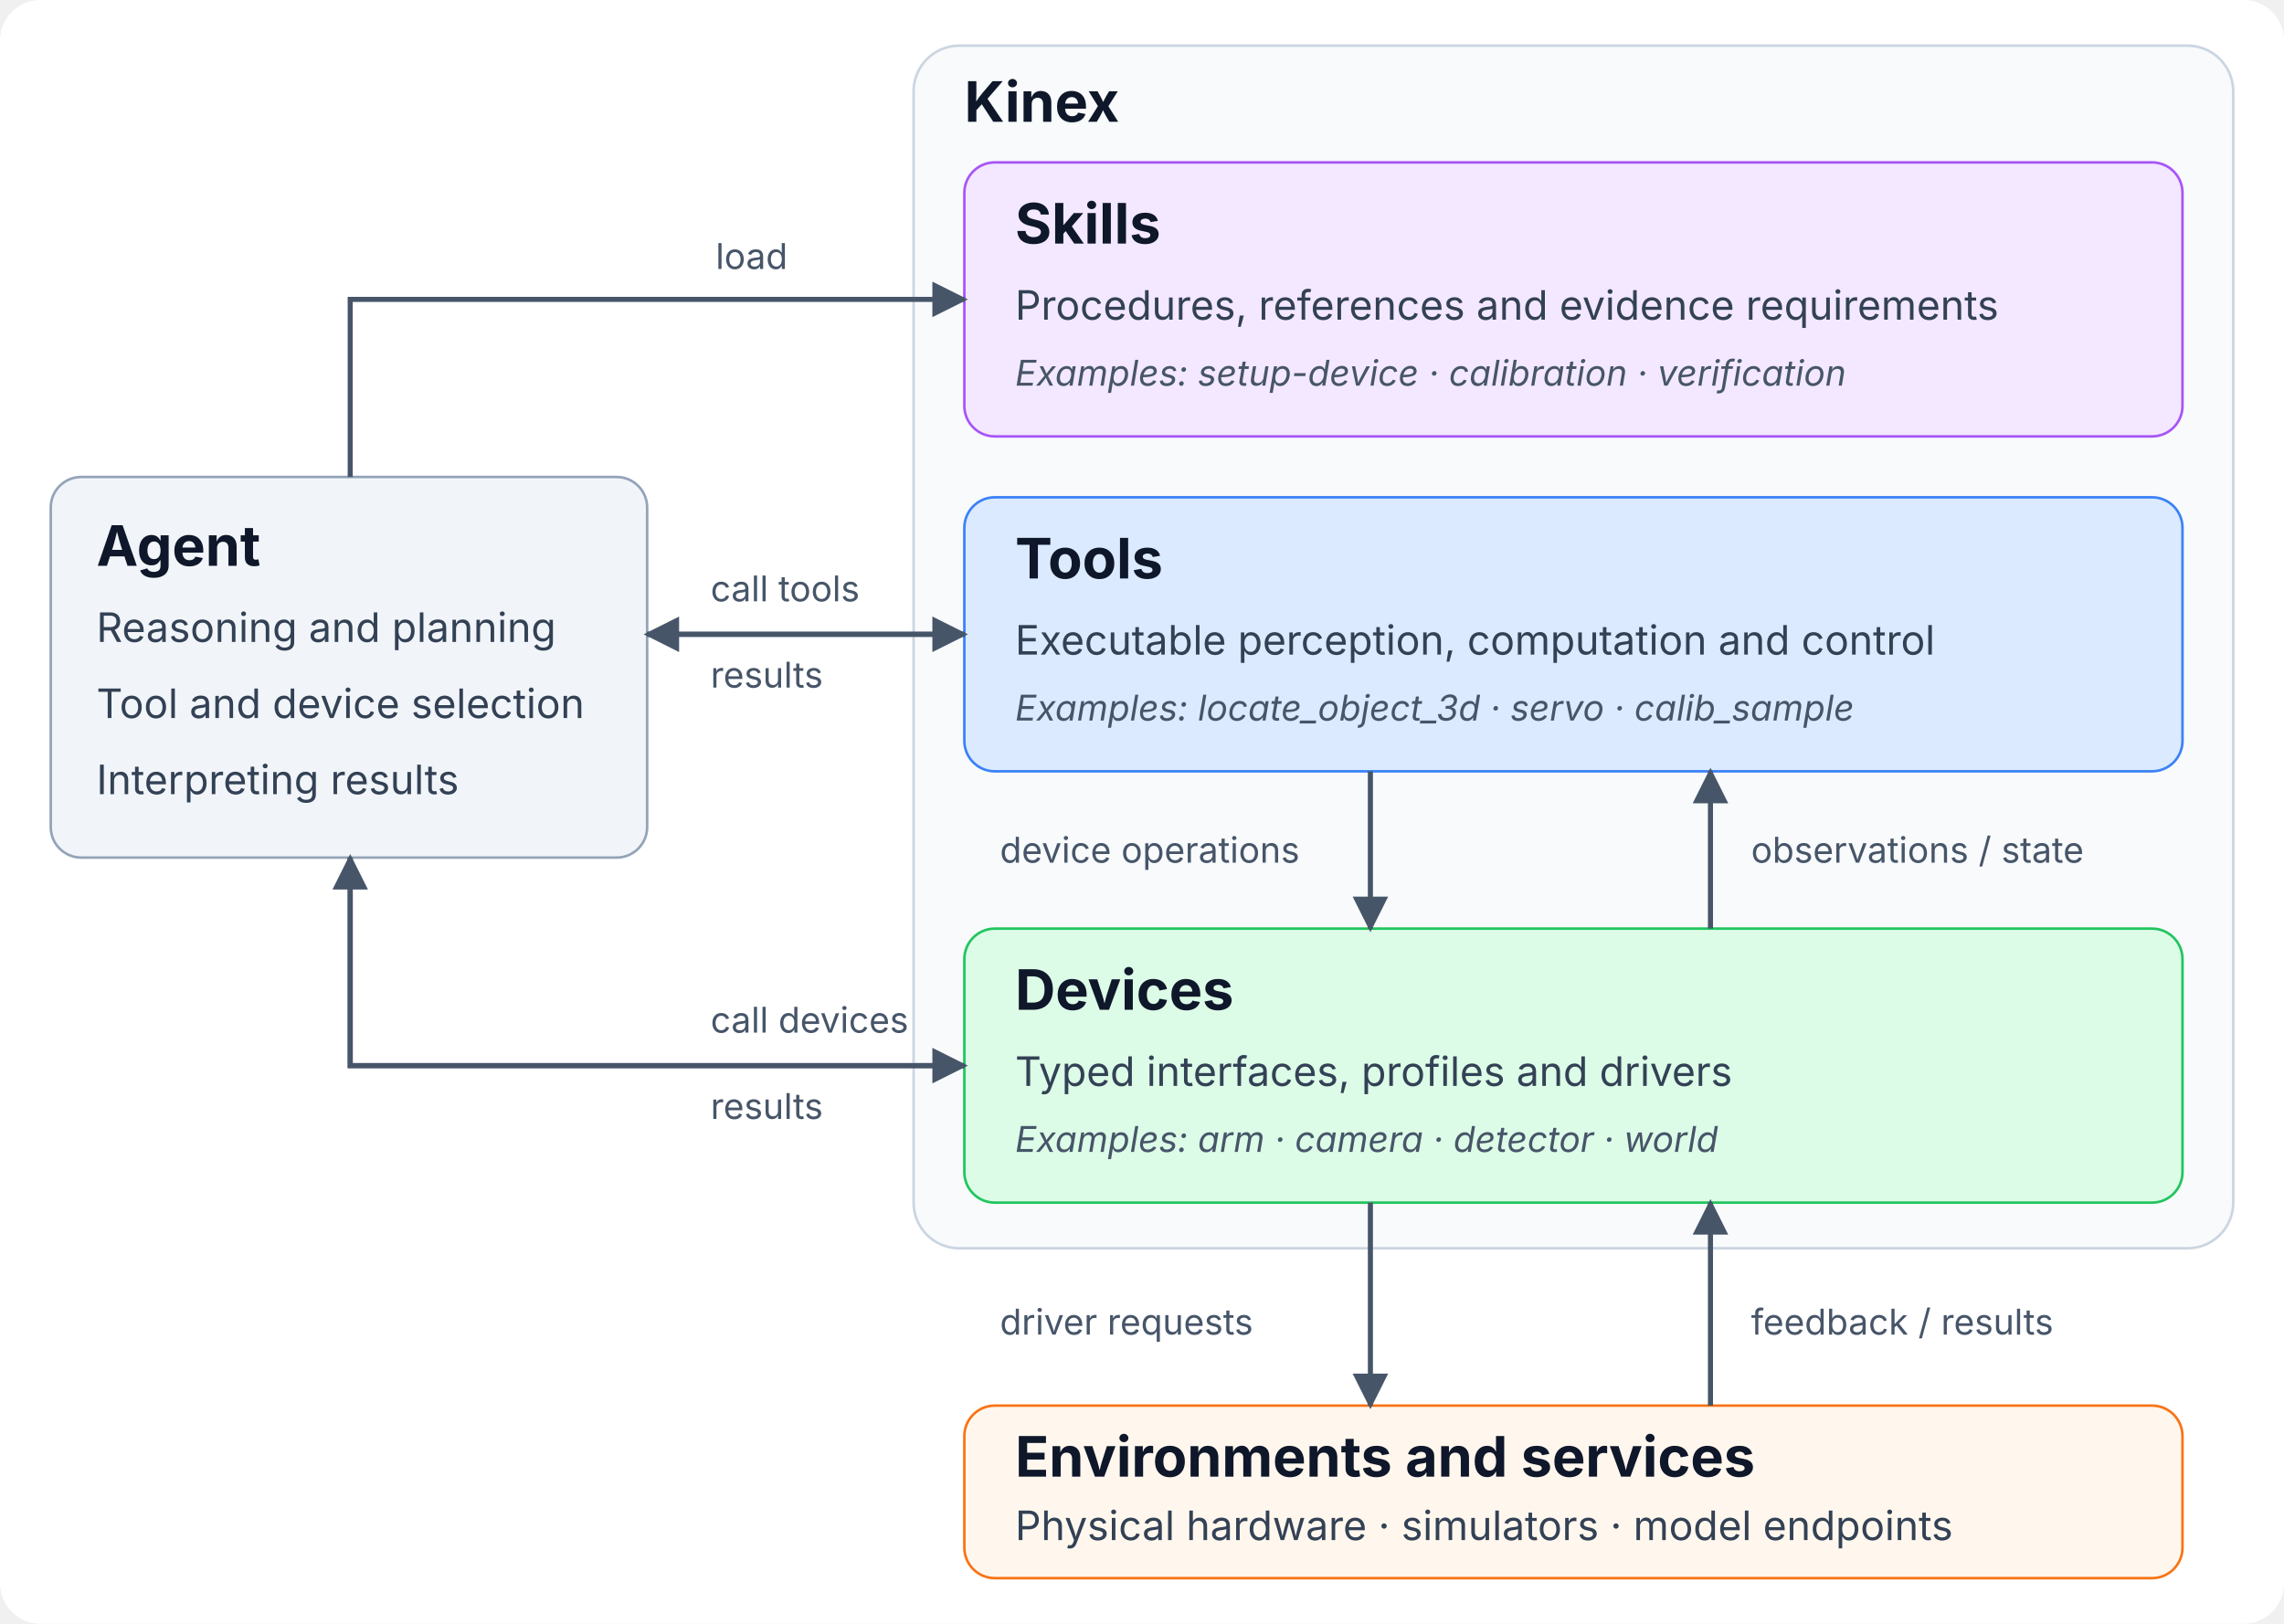
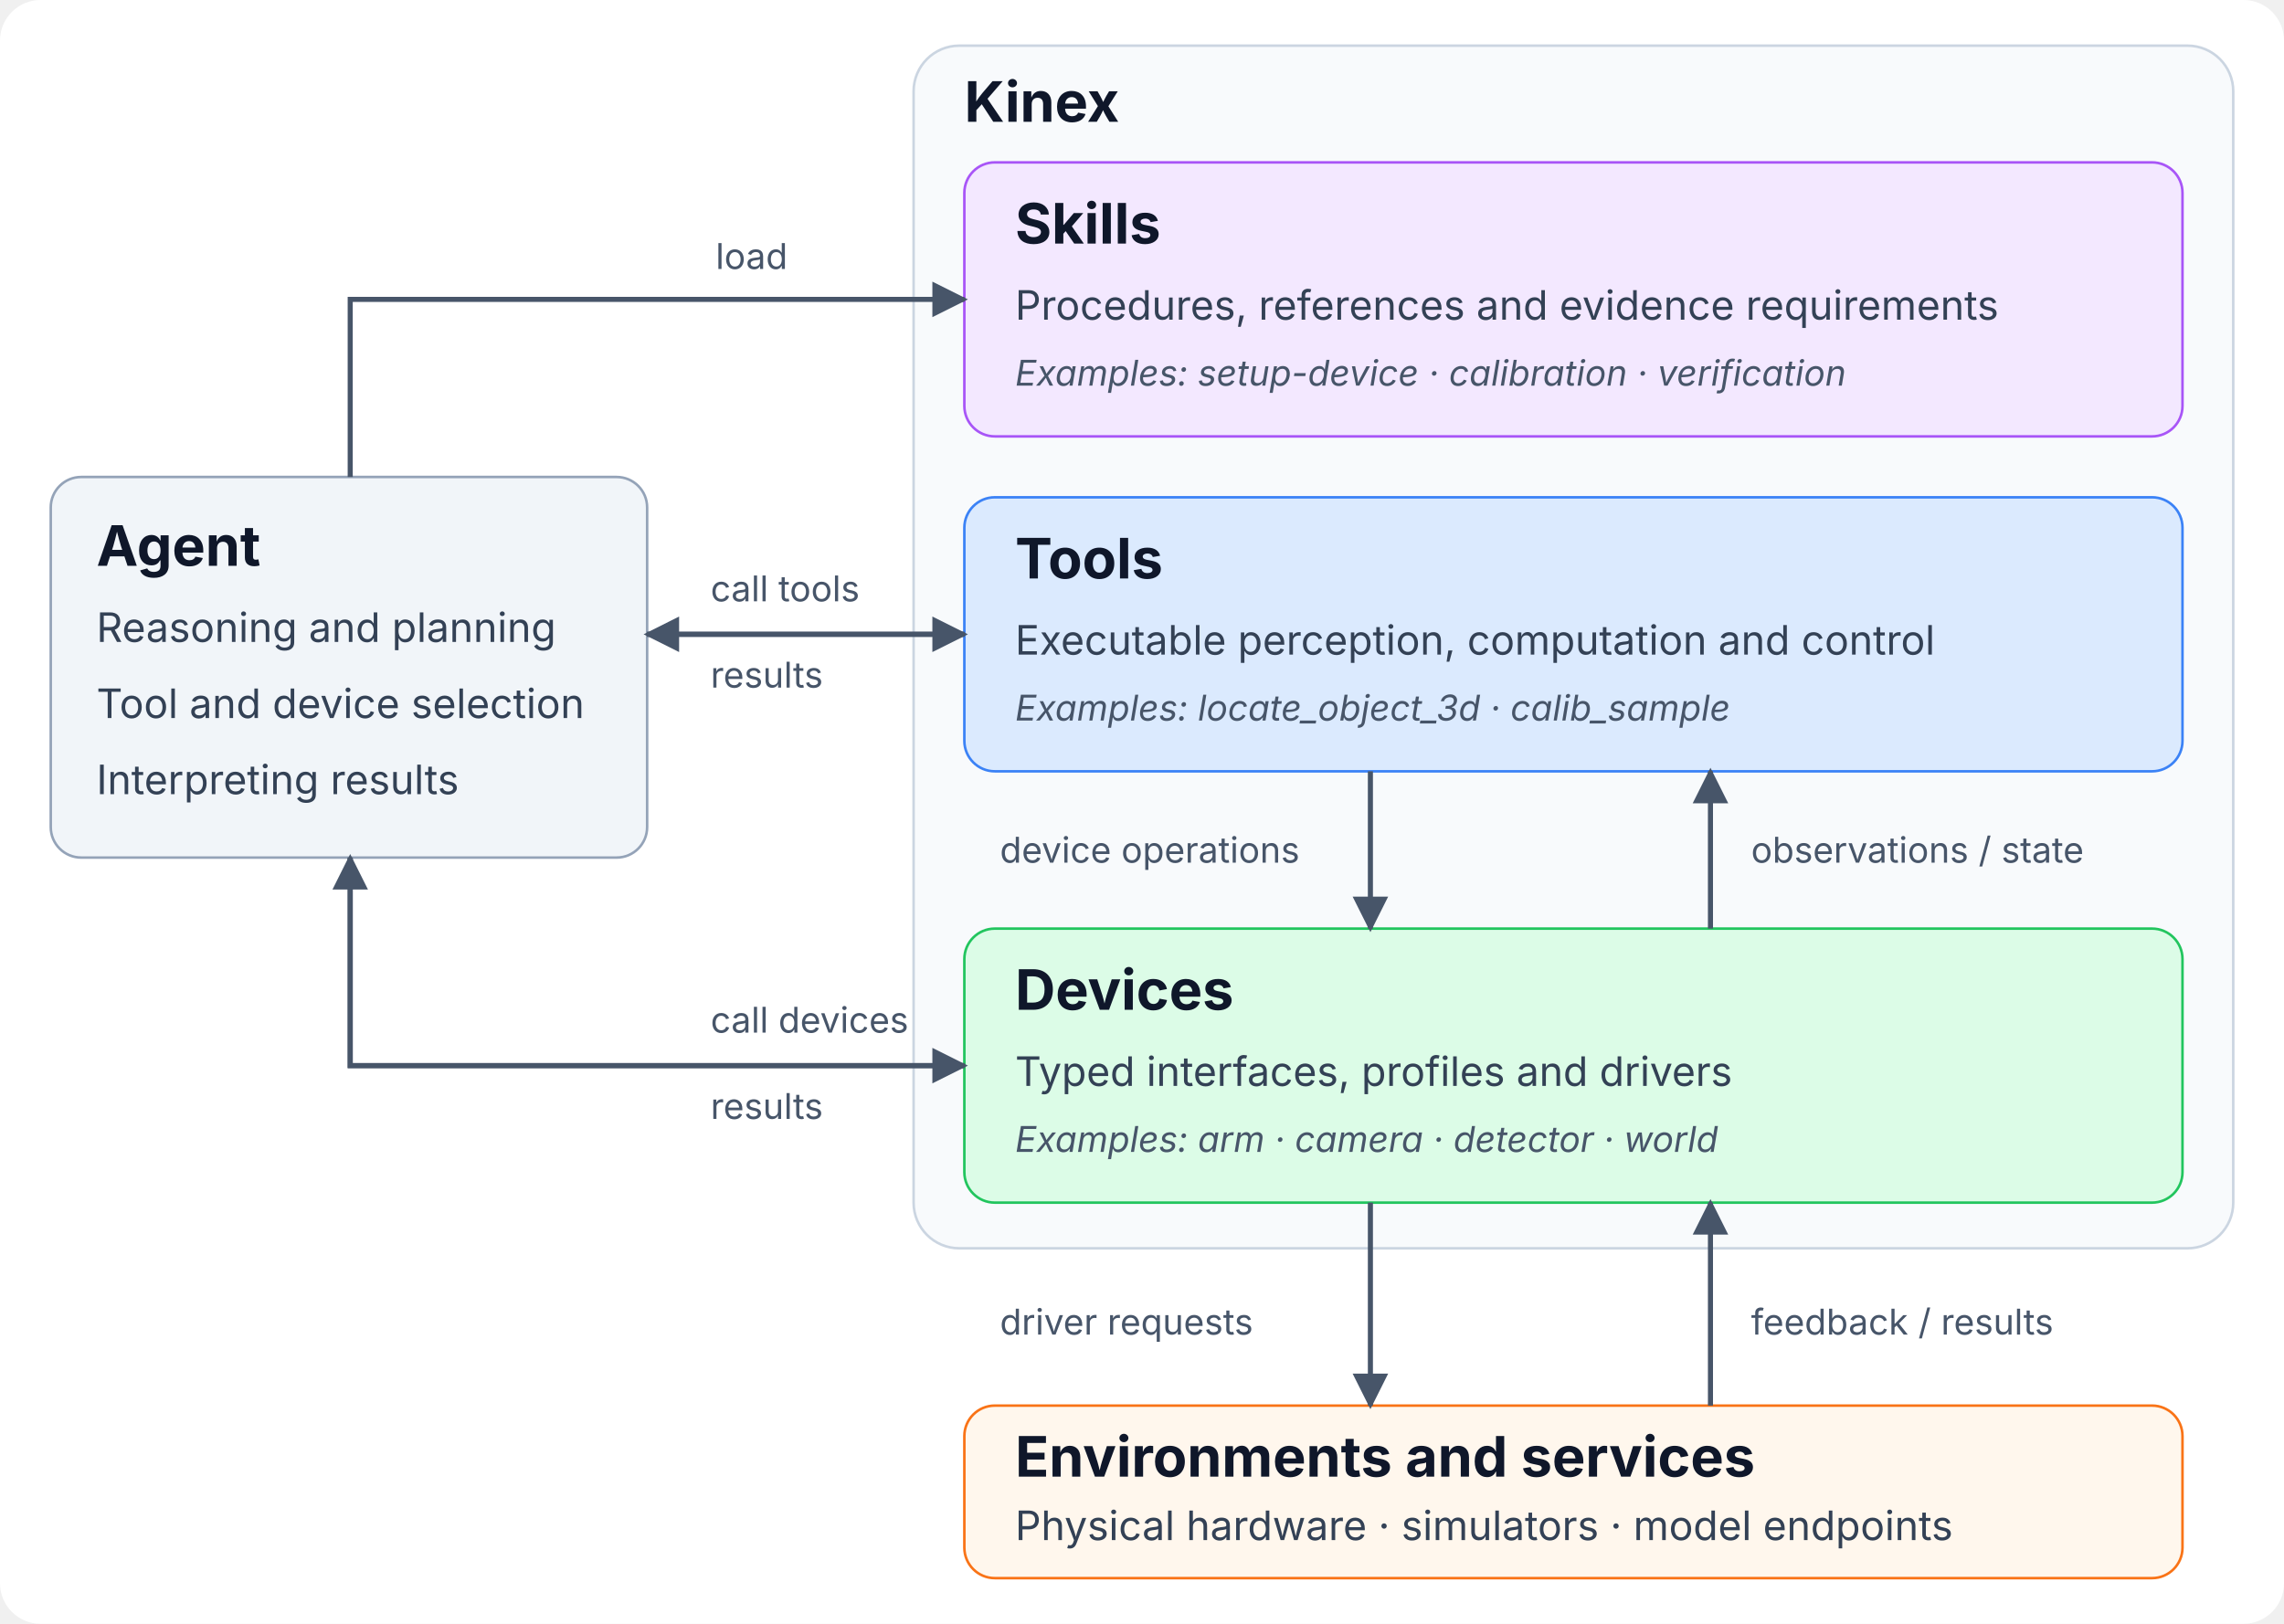
<svg xmlns="http://www.w3.org/2000/svg" width="900" height="640" viewBox="0 0 900 640" role="img" aria-labelledby="title description">
  <defs>
    <marker id="arrow" viewBox="0 0 10 10" refX="9" refY="5" markerWidth="7" markerHeight="7" orient="auto">
      <path d="M 0 0 L 10 5 L 0 10 Z" fill="#475569" />
    </marker>
    <style>
      text { font-family: system-ui, -apple-system, "Segoe UI", sans-serif; fill: #0f172a; }
      .heading { font-size: 22px; font-weight: 650; }
      .body { font-size: 16px; fill: #334155; }
      .label { font-size: 14px; fill: #475569; }
      .arrow { fill: none; stroke: #475569; stroke-width: 2; marker-end: url(#arrow); }
      .example { font-size: 14px; font-style: italic; fill: #475569; }
    </style>
  </defs>
  <rect width="900" height="640" rx="16" fill="#ffffff" />
  <rect x="360" y="18" width="520" height="474" rx="18" fill="#f8fafc" stroke="#cbd5e1" />
  <text x="380" y="48" class="heading">Kinex</text>
  <rect x="380" y="64" width="480" height="108" rx="12" fill="#f3e8ff" stroke="#a855f7" />
  <text x="400" y="96" class="heading">Skills</text>
  <text x="400" y="126" class="body">Procedures, references and evidence requirements</text>
  <text x="400" y="152" class="example">Examples: setup-device · calibration · verification</text>
  <rect x="380" y="196" width="480" height="108" rx="12" fill="#dbeafe" stroke="#3b82f6" />
  <text x="400" y="228" class="heading">Tools</text>
  <text x="400" y="258" class="body">Executable perception, computation and control</text>
-   <text x="400" y="284" class="example">Examples: locate_object_3d · servo · calib_sample</text>
+   <text x="400" y="284" class="example">Examples: locate_object_3d · calib_sample</text>
  <rect x="380" y="366" width="480" height="108" rx="12" fill="#dcfce7" stroke="#22c55e" />
  <text x="400" y="398" class="heading">Devices</text>
  <text x="400" y="428" class="body">Typed interfaces, profiles and drivers</text>
  <text x="400" y="454" class="example">Examples: arm · camera · detector · world</text>
  <rect x="20" y="188" width="235" height="150" rx="12" fill="#f1f5f9" stroke="#94a3b8" />
  <text x="38" y="223" class="heading">Agent</text>
  <text x="38" y="253" class="body">Reasoning and planning</text>
  <text x="38" y="283" class="body">Tool and device selection</text>
  <text x="38" y="313" class="body">Interpreting results</text>
  <path d="M 138 188 V 118 H 380" class="arrow" />
  <text x="282" y="106" class="label">load</text>
  <path d="M 255 250 H 380" class="arrow" />
  <path d="M 380 250 H 255" class="arrow" />
  <text x="280" y="237" class="label">call tools</text>
  <text x="280" y="271" class="label">results</text>
  <path d="M 138 338 V 420 H 380" class="arrow" />
  <path d="M 380 420 H 138 V 338" class="arrow" />
  <text x="280" y="407" class="label">call devices</text>
  <text x="280" y="441" class="label">results</text>
  <path d="M 540 304 V 366" class="arrow" />
  <text x="394" y="340" class="label">device operations</text>
  <path d="M 674 366 V 304" class="arrow" />
  <text x="690" y="340" class="label">observations / state</text>
  <rect x="380" y="554" width="480" height="68" rx="12" fill="#fff7ed" stroke="#f97316" />
  <text x="400" y="582" class="heading">Environments and services</text>
  <text x="400" y="607" class="body">Physical hardware · simulators · model endpoints</text>
  <path d="M 540 474 V 554" class="arrow" />
  <text x="394" y="526" class="label">driver requests</text>
  <path d="M 674 554 V 474" class="arrow" />
  <text x="690" y="526" class="label">feedback / results</text>
</svg>
